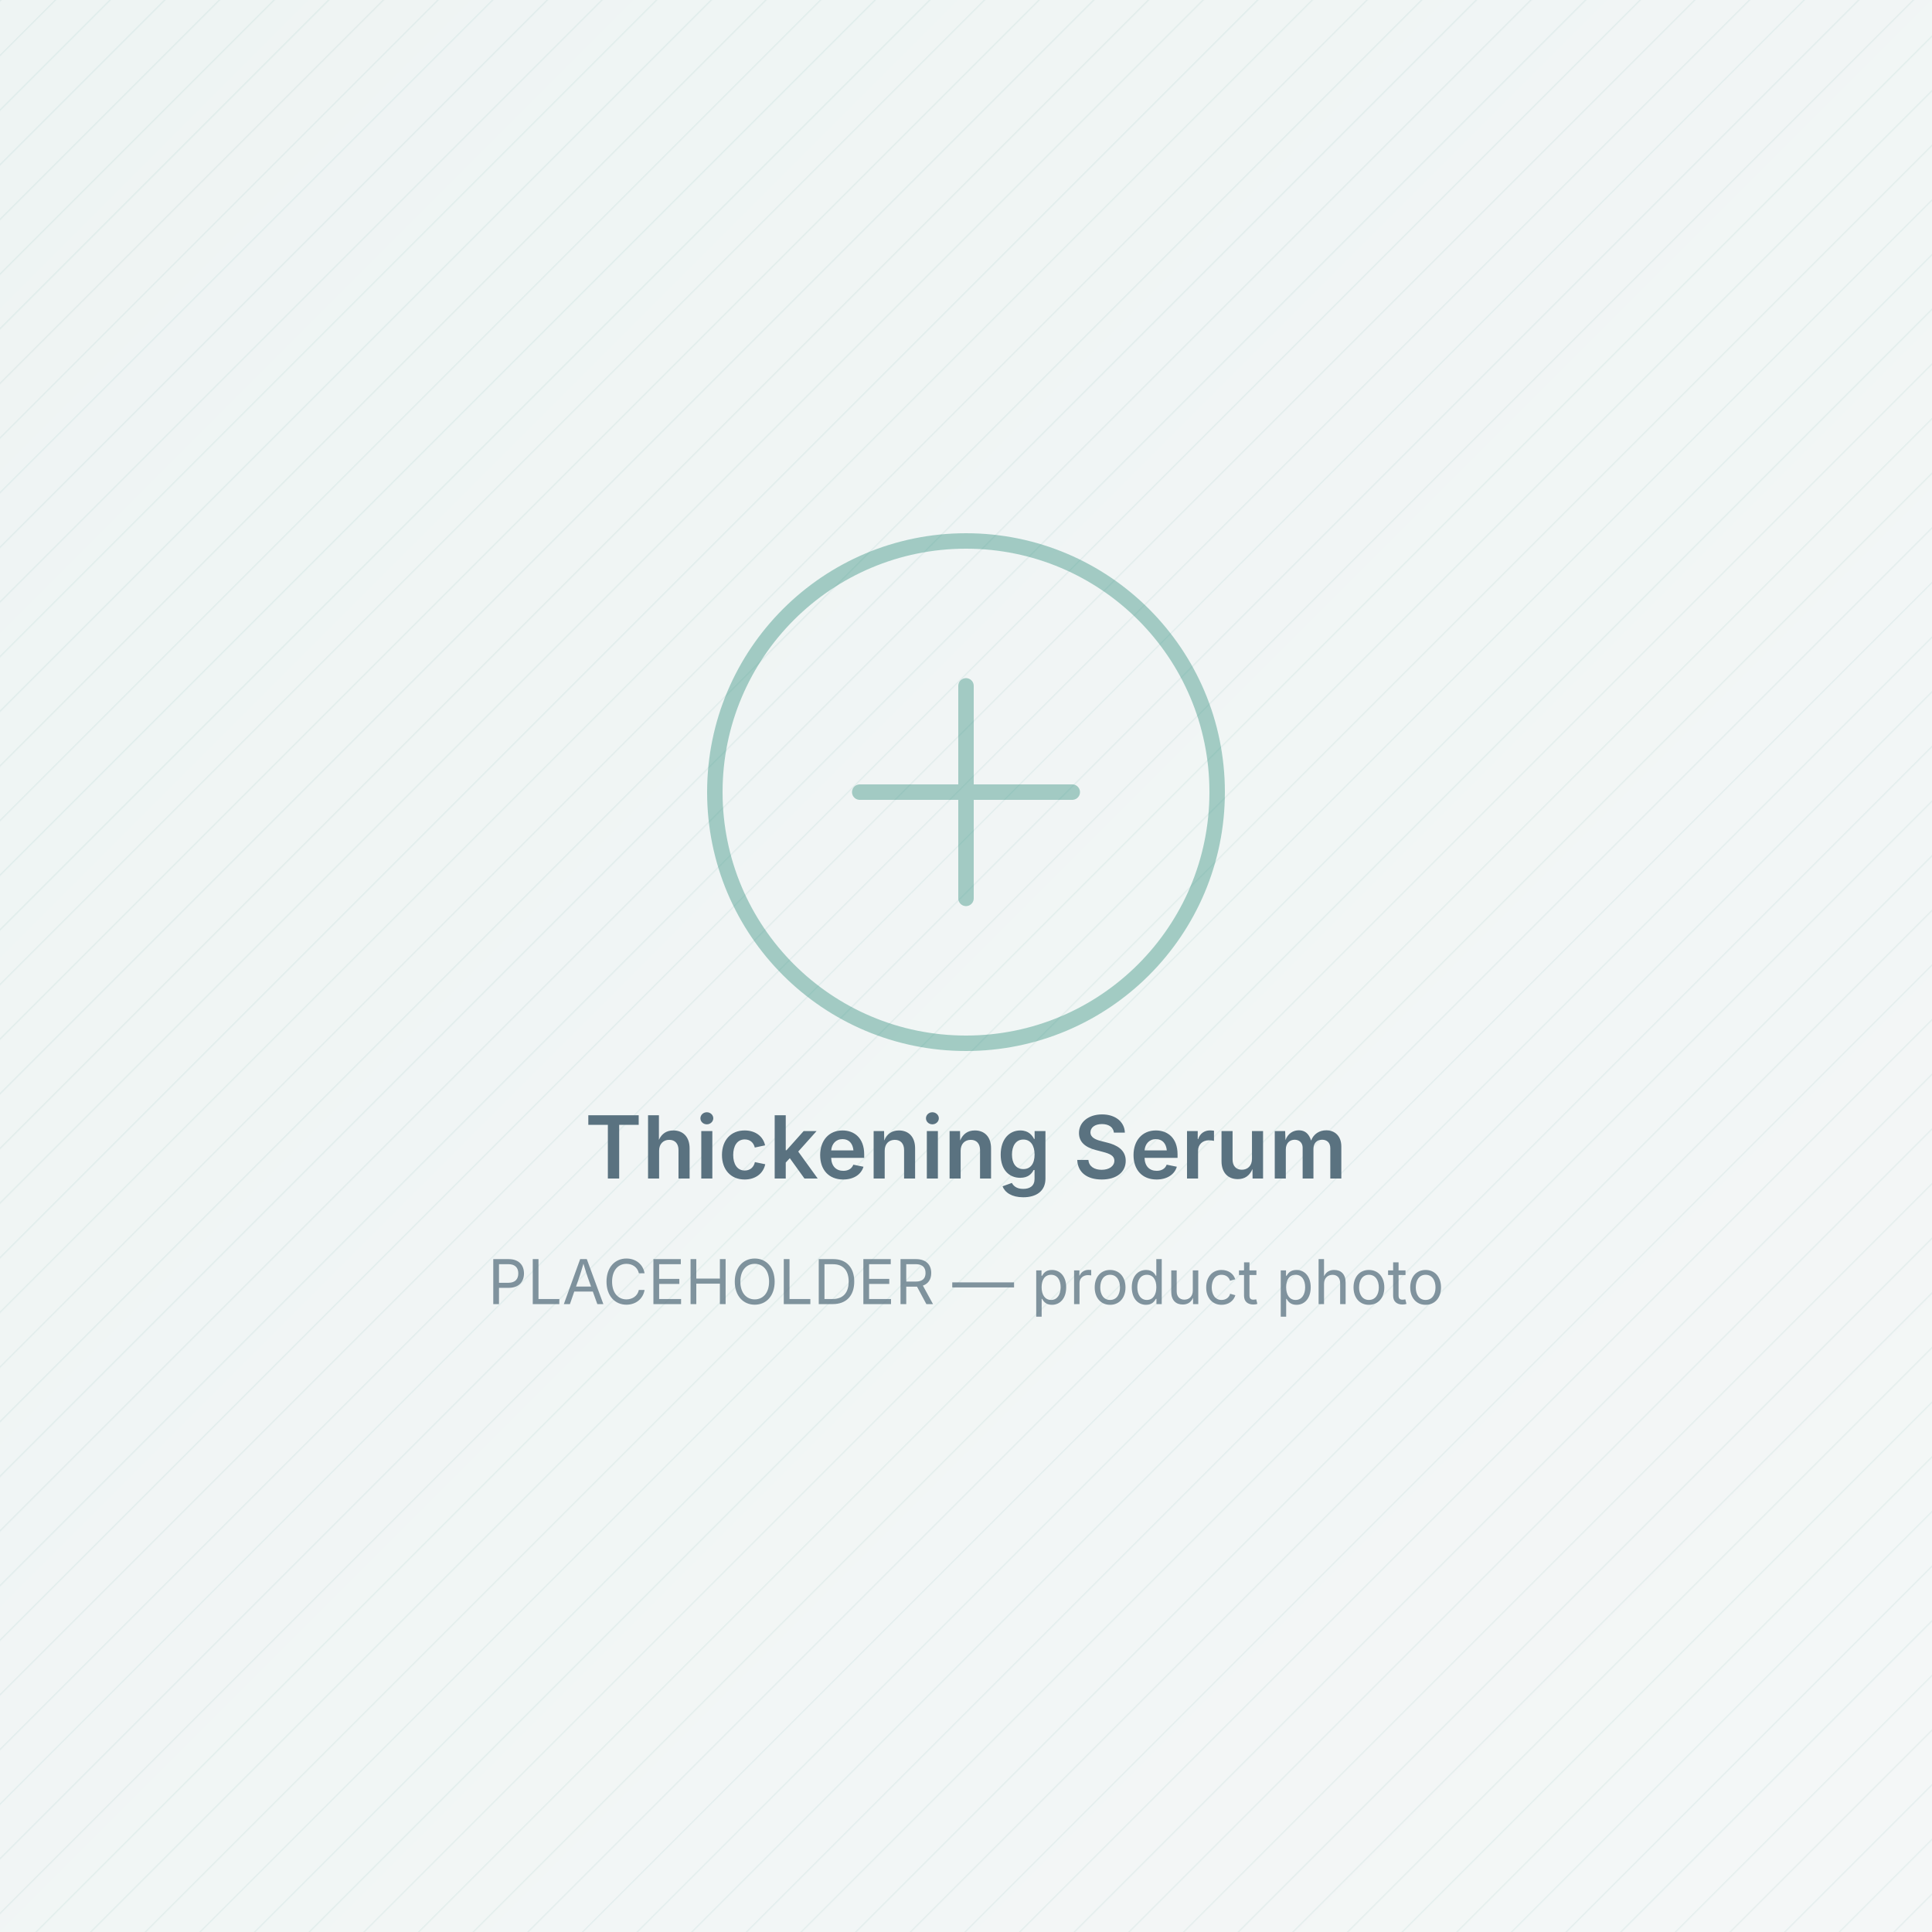
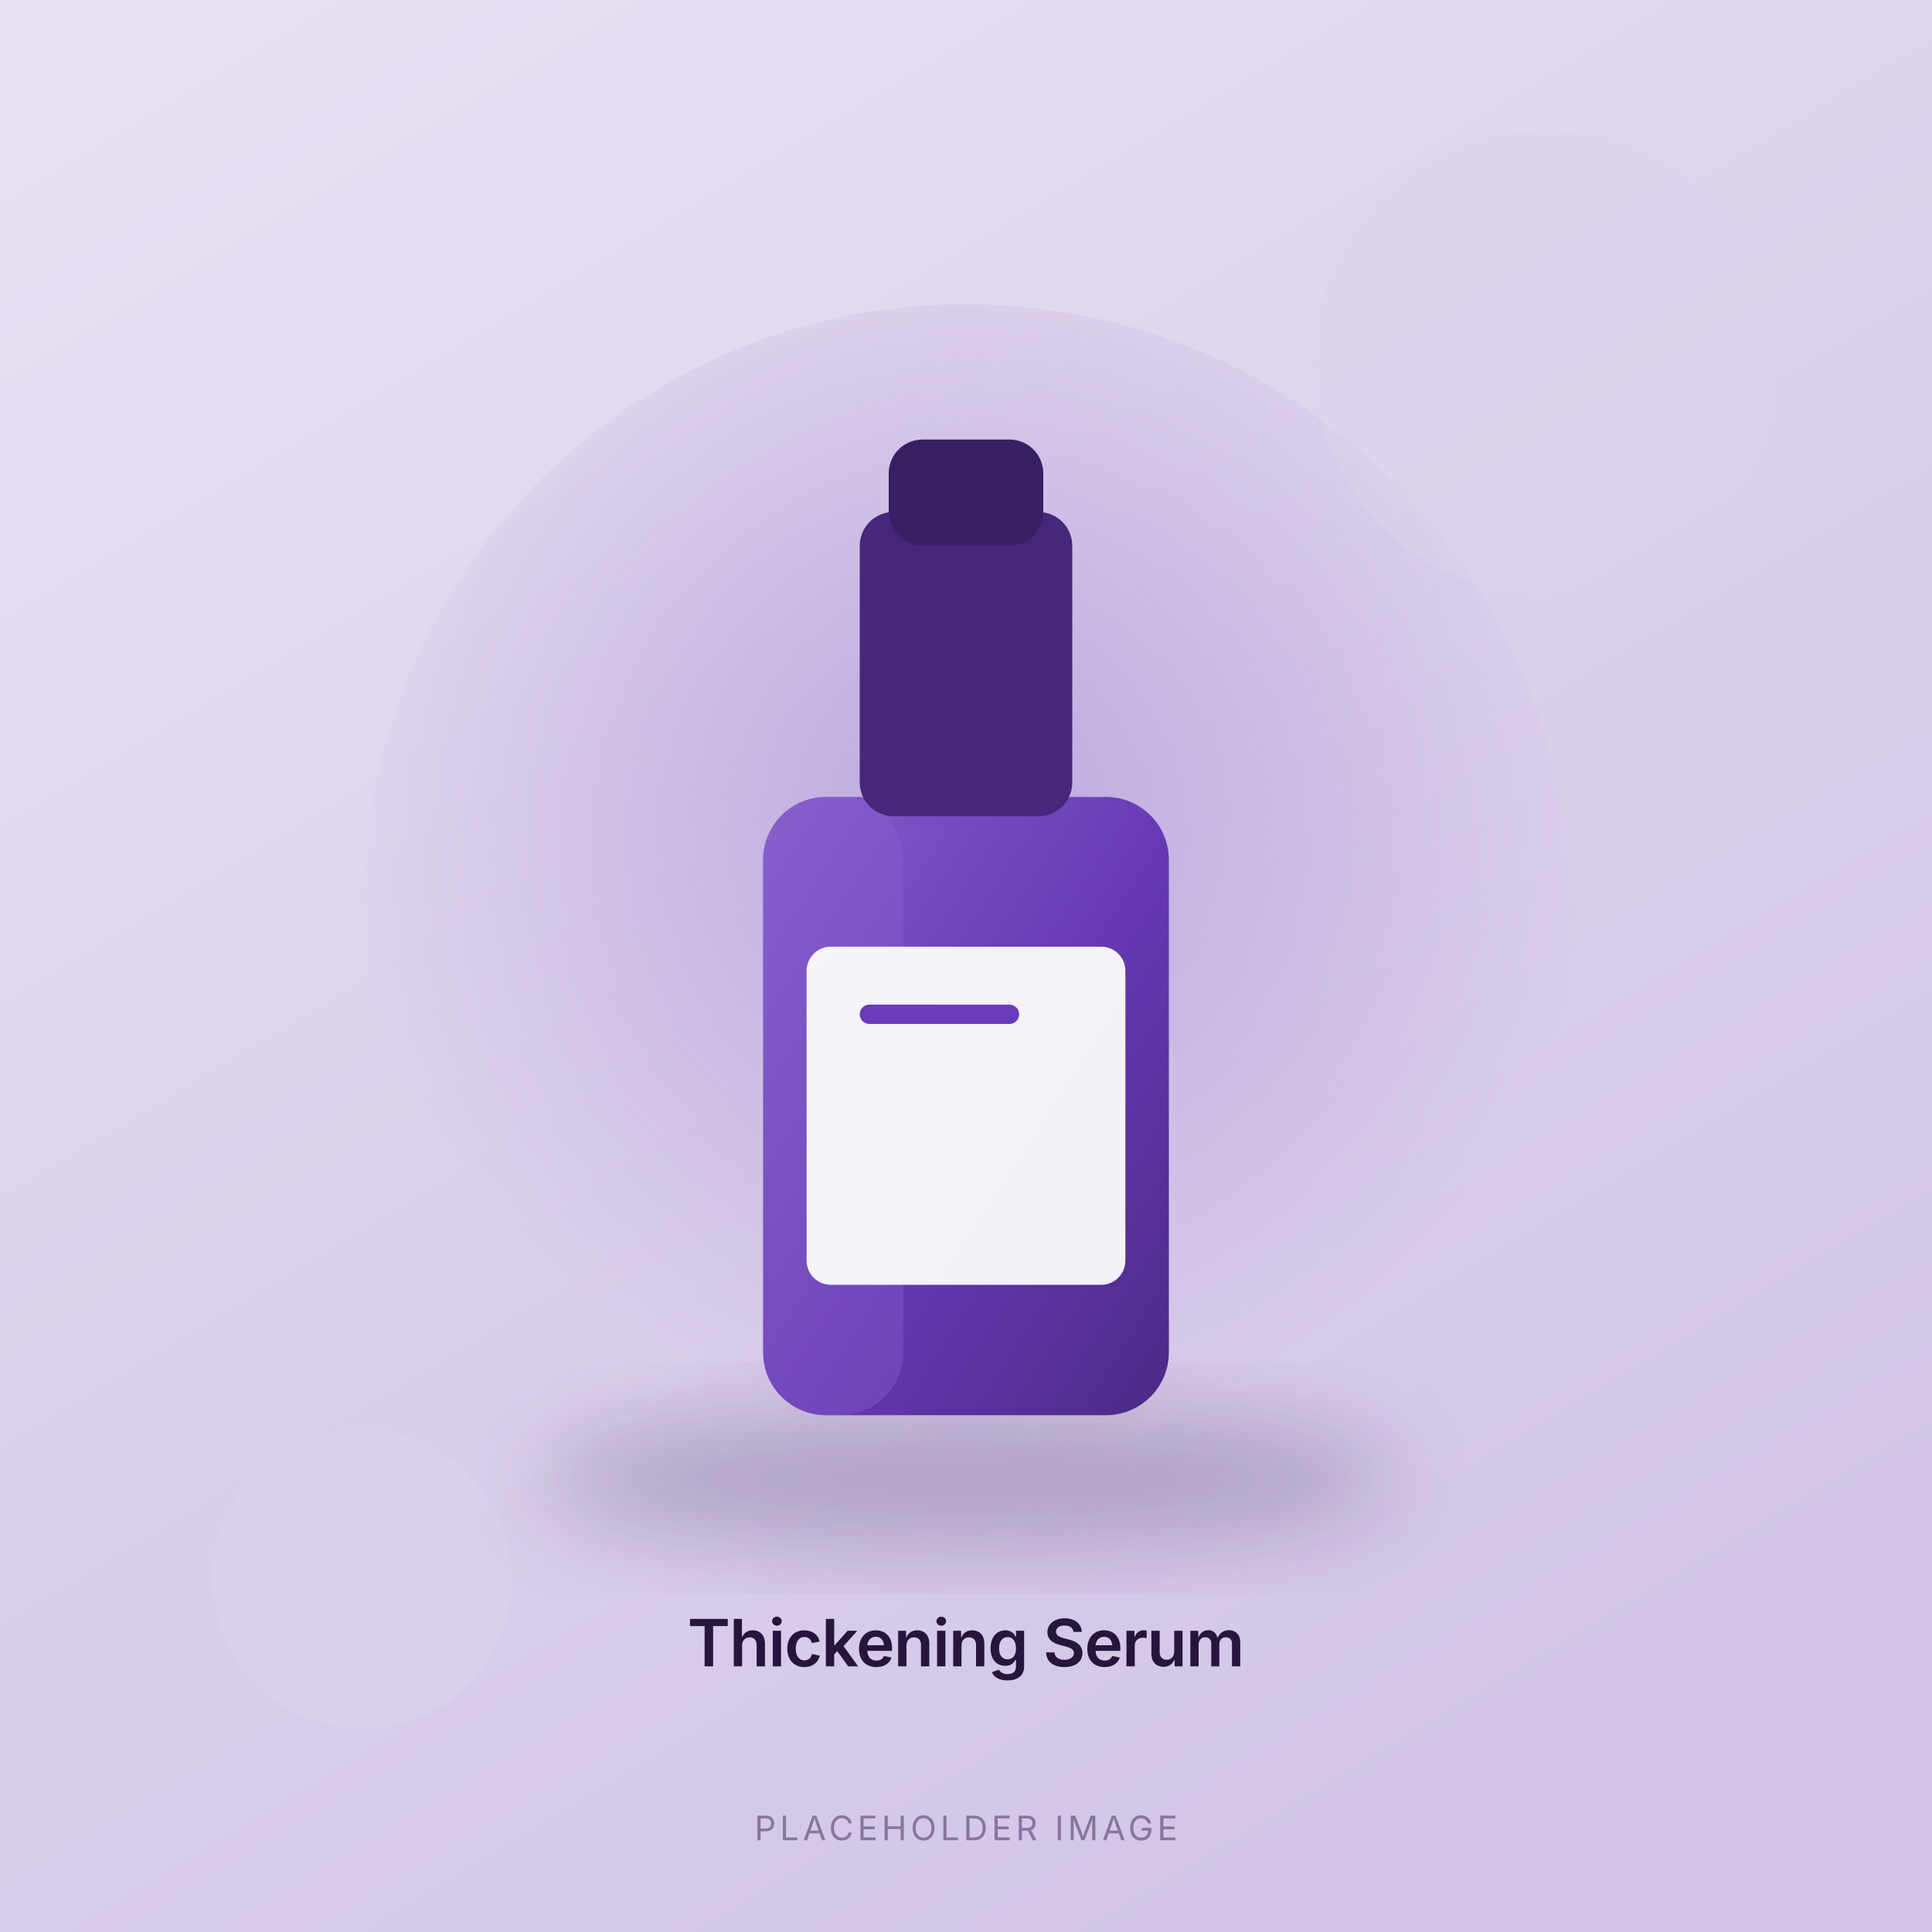
<svg xmlns="http://www.w3.org/2000/svg" viewBox="0 0 800 800" width="800" height="800" role="img" aria-label="Thickening Serum">
  <defs>
-     <linearGradient id="g" x1="0" y1="0" x2="1" y2="1">
-       <stop offset="0%" stop-color="#eef4f3" />
-       <stop offset="100%" stop-color="#f4f7f7" />
+     <linearGradient id="bg" x1="0" y1="0" x2="0.6" y2="1">
+       <stop offset="0%" stop-color="hsl(262 38% 92%)" />
+       <stop offset="100%" stop-color="hsl(262 42% 84%)" />
    </linearGradient>
-     <pattern id="hatch" width="16" height="16" patternUnits="userSpaceOnUse" patternTransform="rotate(45)">
-       <line x1="0" y1="0" x2="0" y2="16" stroke="#0e7c66" stroke-width="1" opacity="0.07" />
-     </pattern>
+     <linearGradient id="body" x1="0" y1="0" x2="1" y2="1">
+       <stop offset="0%" stop-color="hsl(262 52% 58%)" />
+       <stop offset="55%" stop-color="hsl(262 52% 46%)" />
+       <stop offset="100%" stop-color="hsl(262 52% 34%)" />
+     </linearGradient>
+     <radialGradient id="halo" cx="50%" cy="42%" r="52%">
+       <stop offset="0%" stop-color="hsl(262 46% 76%)" stop-opacity="0.95" />
+       <stop offset="100%" stop-color="hsl(262 46% 76%)" stop-opacity="0" />
+     </radialGradient>
+     <filter id="soft" x="-30%" y="-30%" width="160%" height="160%">
+       <feGaussianBlur stdDeviation="18" />
+     </filter>
  </defs>
-   <rect width="800" height="800" fill="url(#g)" />
-   <rect width="800" height="800" fill="url(#hatch)" />
-   <circle cx="400" cy="328" r="104" fill="none" stroke="#0e7c66" stroke-width="6.4" opacity="0.35" />
-   <path d="M 356 328 h 88 M 400 284 v 88" stroke="#0e7c66" stroke-width="6.4" stroke-linecap="round" opacity="0.35" />
-   <text x="400" y="488" text-anchor="middle" font-family="system-ui, -apple-system, Segoe UI, sans-serif" font-size="36" font-weight="600" fill="#5a7280">
-     Thickening Serum
-   </text>
-   <text x="400" y="540" text-anchor="middle" font-family="system-ui, -apple-system, Segoe UI, sans-serif" font-size="25.6" fill="#5a7280" opacity="0.75">
-     PLACEHOLDER — product photo
-   </text>
+   <rect width="800" height="800" fill="url(#bg)" />
+   <circle cx="400" cy="376" r="250" fill="url(#halo)" />
+   <circle cx="640" cy="150" r="96" fill="hsl(262 40% 88%)" opacity="0.55" />
+   <circle cx="150" cy="654" r="62" fill="hsl(262 40% 88%)" opacity="0.45" />
+   <ellipse cx="400" cy="612" rx="176" ry="30" fill="hsl(262 52% 20%)" opacity="0.22" filter="url(#soft)" />
+   <rect x="316" y="330" width="168" height="256" rx="26" fill="url(#body)" />
+   <rect x="316" y="330" width="58" height="256" rx="26" fill="hsl(262 52% 60%)" opacity="0.35" />
+   <rect x="356" y="212" width="88" height="126" rx="14" fill="hsl(262 52% 32%)" />
+   <rect x="368" y="182" width="64" height="44" rx="14" fill="hsl(262 52% 26%)" />
+   <rect x="334" y="392" width="132" height="140" rx="10" fill="#fff" opacity="0.93" />
+   <rect x="356" y="416" width="66" height="8" rx="4" fill="hsl(262 52% 48%)" />
+   <text x="400" y="690" text-anchor="middle" font-family="system-ui, -apple-system, 'Segoe UI', sans-serif" font-size="27" font-weight="600" letter-spacing="-0.4" fill="hsl(262 46% 16%)">Thickening Serum</text>
+   <text x="400" y="762" text-anchor="middle" font-family="system-ui, -apple-system, 'Segoe UI', sans-serif" font-size="14" letter-spacing="1.6" fill="hsl(262 42% 24%)" opacity="0.5">PLACEHOLDER IMAGE</text>
</svg>
